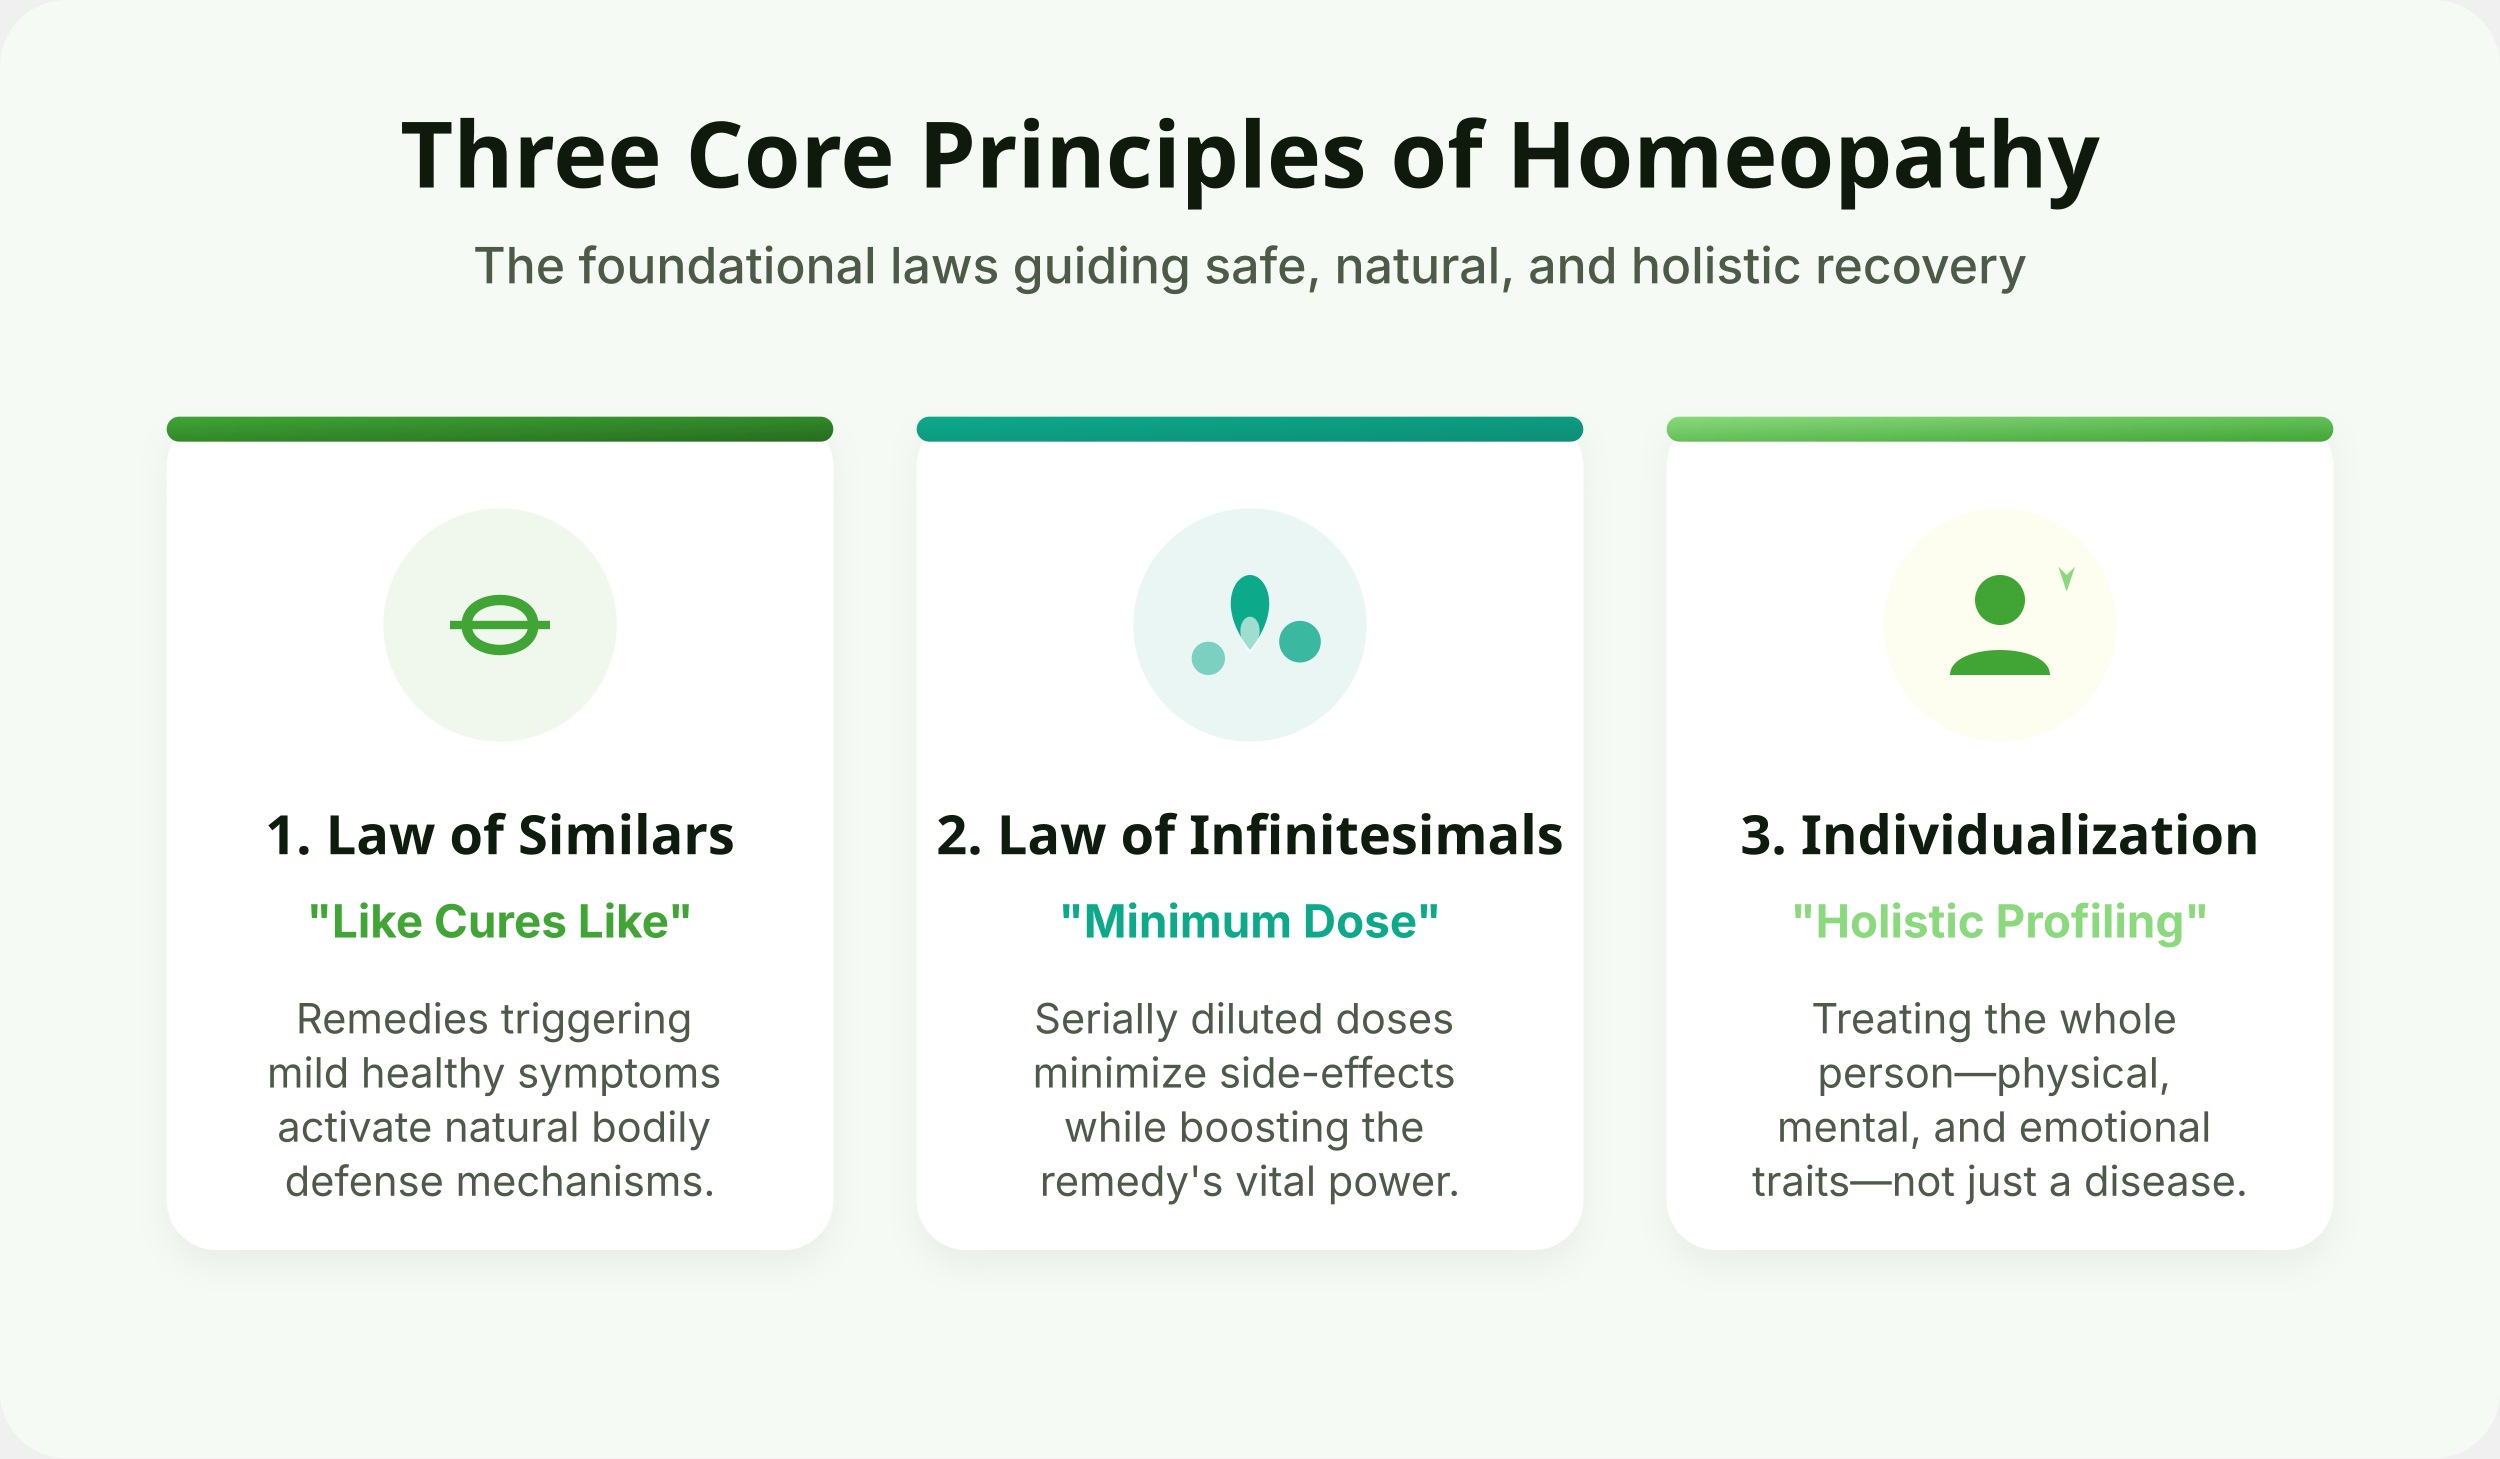
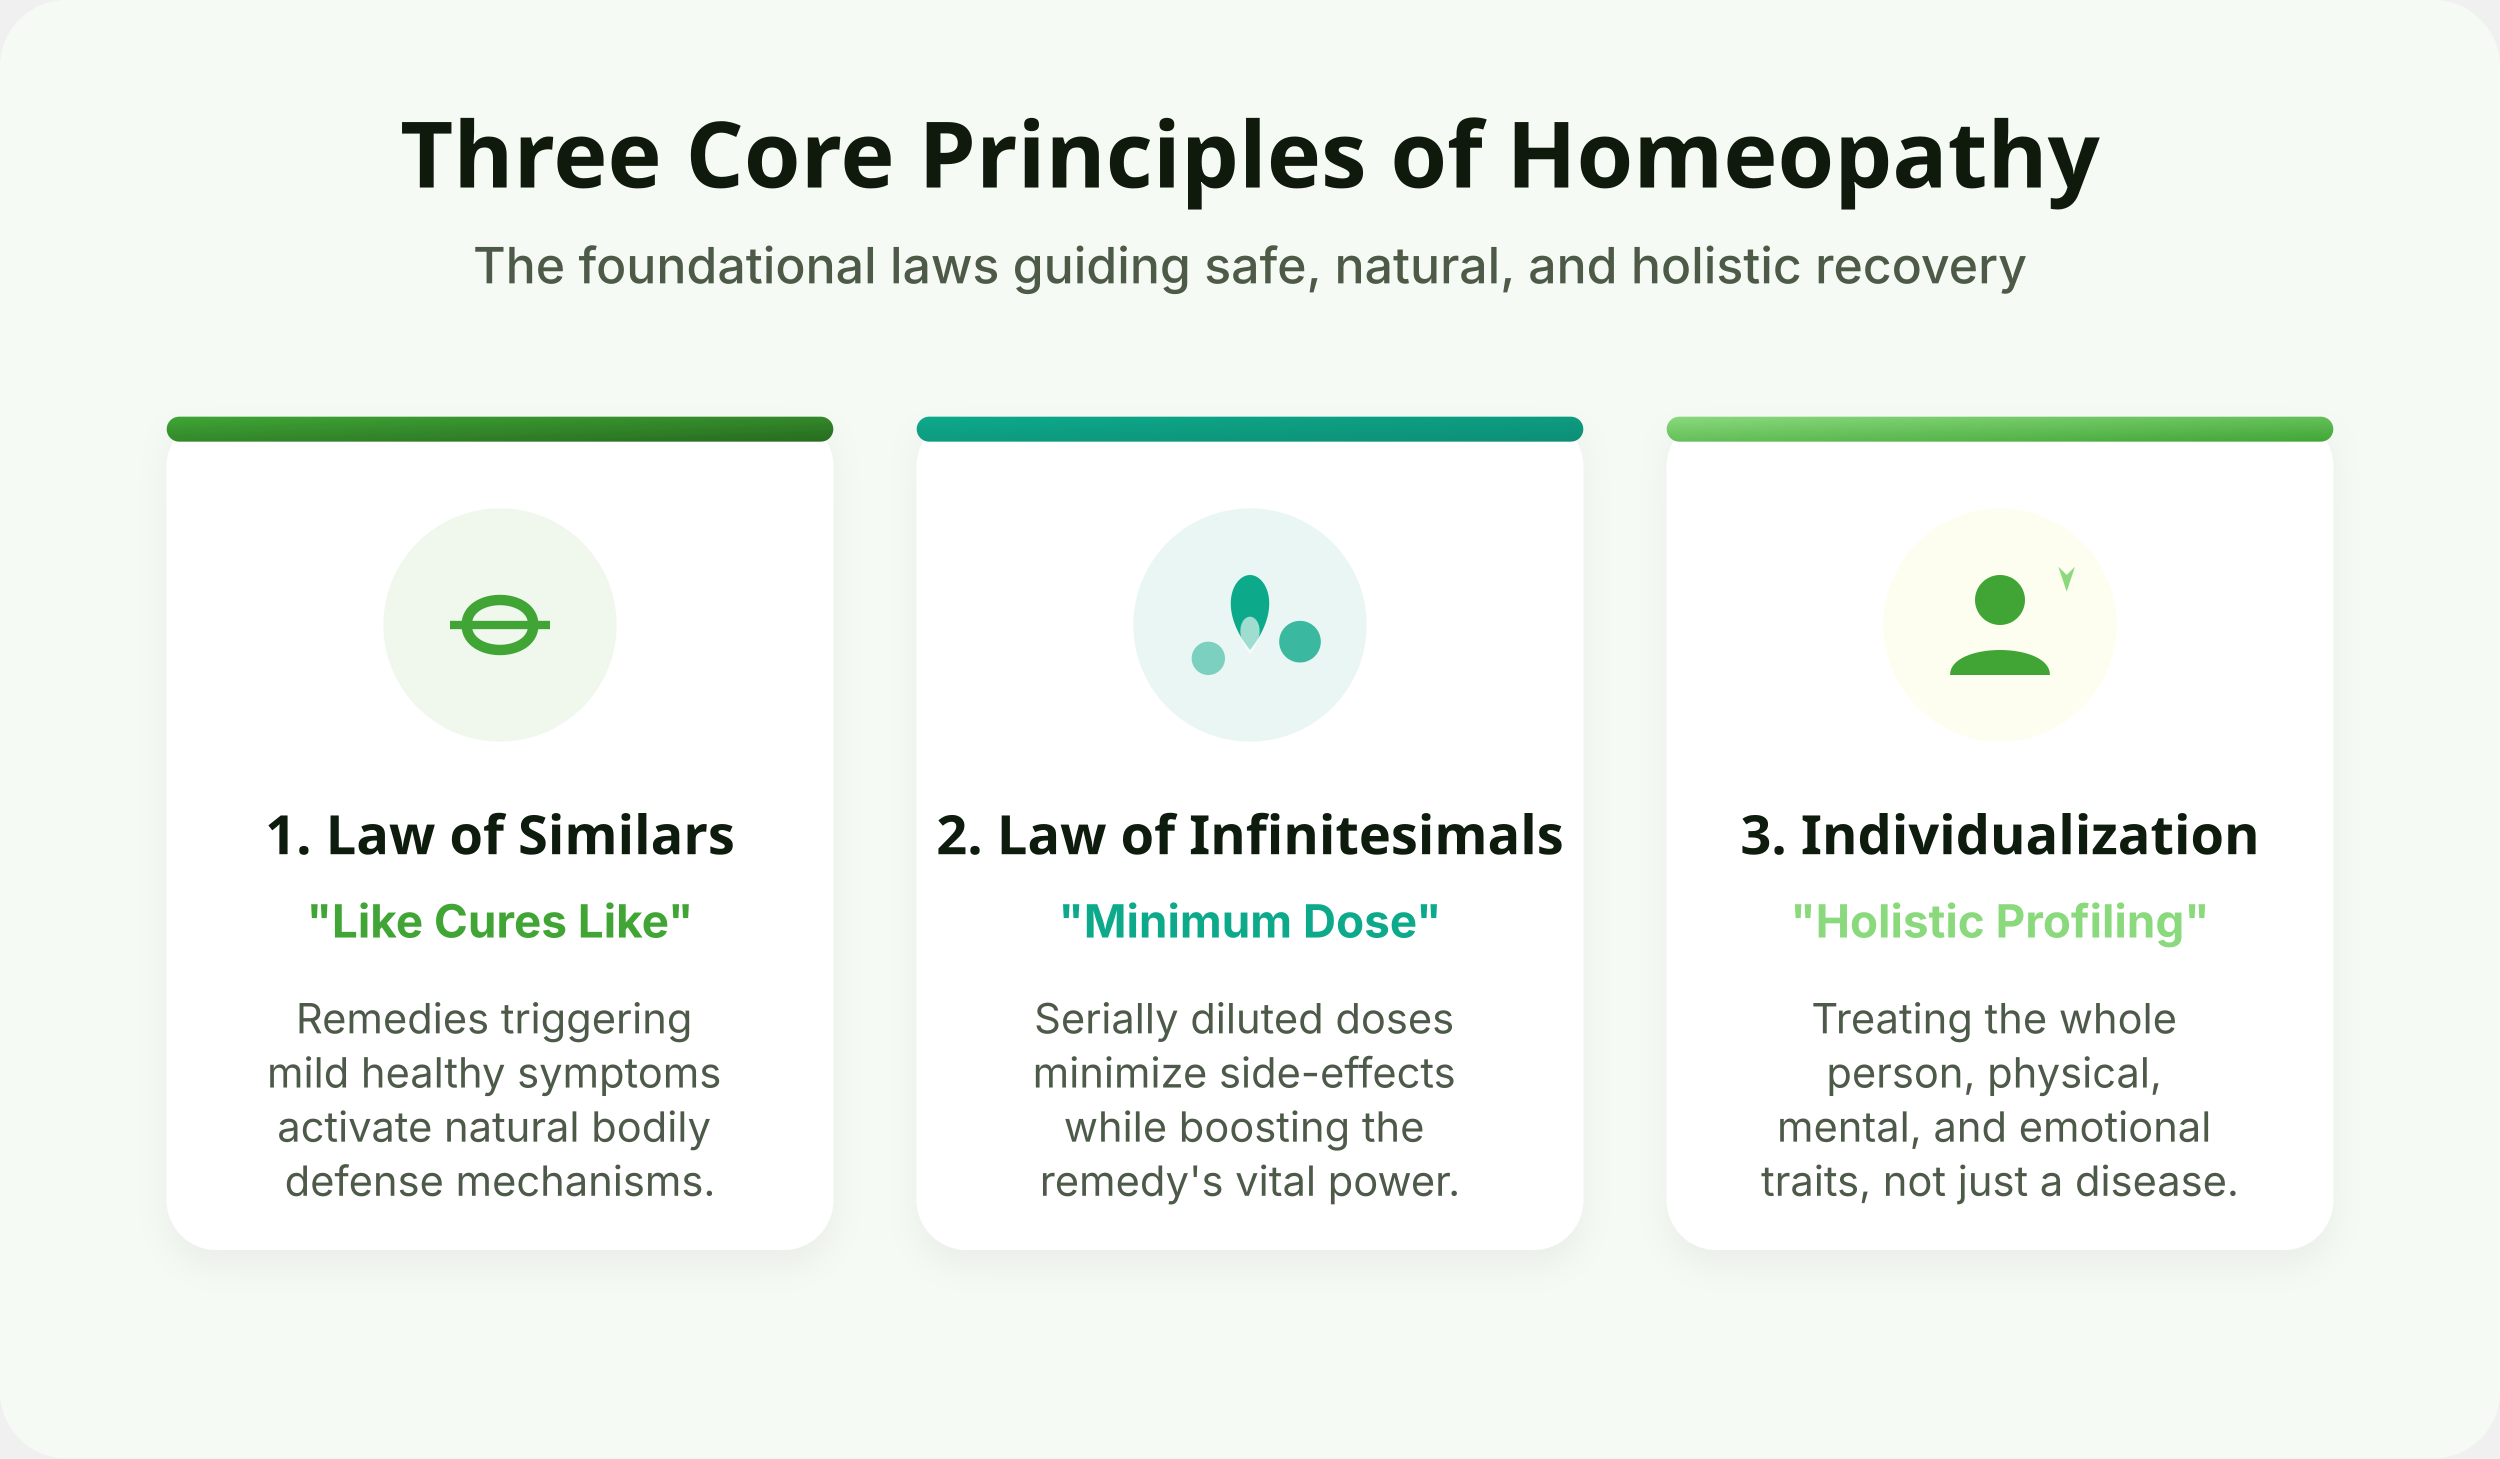
<svg xmlns="http://www.w3.org/2000/svg" viewBox="0 0 600 350" width="100%" height="100%">
  <defs>
    <linearGradient id="primary-grad" x1="0%" y1="0%" x2="100%" y2="100%">
      <stop offset="0%" stop-color="#3FA535" />
      <stop offset="100%" stop-color="#276B20" />
    </linearGradient>
    <linearGradient id="teal-grad" x1="0%" y1="0%" x2="100%" y2="100%">
      <stop offset="0%" stop-color="#0EA98B" />
      <stop offset="100%" stop-color="#0B8E75" />
    </linearGradient>
    <linearGradient id="accent-grad" x1="0%" y1="0%" x2="100%" y2="100%">
      <stop offset="0%" stop-color="#8AD97D" />
      <stop offset="100%" stop-color="#3FA535" />
    </linearGradient>
    <filter id="card-shadow" x="-10%" y="-10%" width="120%" height="120%">
      <feDropShadow dx="0" dy="4" stdDeviation="4" flood-color="#0F1A0D" flood-opacity="0.05" />
    </filter>
  </defs>
  <rect width="600" height="350" fill="#F6FAF4" rx="16" />
  <text x="300" y="45" font-family="'Plus Jakarta Sans', sans-serif" font-weight="800" font-size="22" fill="#0F1A0D" text-anchor="middle">Three Core Principles of Homeopathy</text>
  <text x="300" y="68" font-family="'Inter', sans-serif" font-weight="500" font-size="12" fill="#4D5A48" text-anchor="middle">The foundational laws guiding safe, natural, and holistic recovery</text>
  <g transform="translate(40, 100)" filter="url(#card-shadow)">
    <rect width="160" height="200" rx="12" fill="white" />
    <rect width="160" height="6" rx="3" fill="url(#primary-grad)" />
    <circle cx="80" cy="50" r="28" fill="#F0F8EE" />
    <path d="M 72,50 C 72,42 88,42 88,50 C 88,58 72,58 72,50 Z" fill="none" stroke="#3FA535" stroke-width="2.5" />
    <line x1="68" y1="50" x2="92" y2="50" stroke="#3FA535" stroke-width="2" />
    <text x="80" y="105" font-family="'Plus Jakarta Sans', sans-serif" font-weight="700" font-size="13" fill="#0F1A0D" text-anchor="middle">1. Law of Similars</text>
    <text x="80" y="125" font-family="'Inter', sans-serif" font-weight="700" font-size="11" fill="#3FA535" text-anchor="middle">"Like Cures Like"</text>
    <text x="80" y="148" font-family="'Inter', sans-serif" font-size="10" fill="#4D5A48" text-anchor="middle">
      <tspan x="80" dy="0">Remedies triggering</tspan>
      <tspan x="80" dy="13">mild healthy symptoms</tspan>
      <tspan x="80" dy="13">activate natural bodily</tspan>
      <tspan x="80" dy="13">defense mechanisms.</tspan>
    </text>
  </g>
  <g transform="translate(220, 100)" filter="url(#card-shadow)">
    <rect width="160" height="200" rx="12" fill="white" />
    <rect width="160" height="6" rx="3" fill="url(#teal-grad)" />
    <circle cx="80" cy="50" r="28" fill="#EAF6F4" />
    <path d="M 80,38 C 84,38 88,46 80,56 C 72,46 76,38 80,38 Z" fill="#0EA98B" />
    <path d="M 80,48 C 82,48 84,52 80,57 C 76,52 78,48 80,48 Z" fill="white" opacity="0.6" />
    <circle cx="70" cy="58" r="4" fill="#0EA98B" opacity="0.5" />
    <circle cx="92" cy="54" r="5" fill="#0EA98B" opacity="0.8" />
    <text x="80" y="105" font-family="'Plus Jakarta Sans', sans-serif" font-weight="700" font-size="13" fill="#0F1A0D" text-anchor="middle">2. Law of Infinitesimals</text>
    <text x="80" y="125" font-family="'Inter', sans-serif" font-weight="700" font-size="11" fill="#0EA98B" text-anchor="middle">"Minimum Dose"</text>
    <text x="80" y="148" font-family="'Inter', sans-serif" font-size="10" fill="#4D5A48" text-anchor="middle">
      <tspan x="80" dy="0">Serially diluted doses</tspan>
      <tspan x="80" dy="13">minimize side-effects</tspan>
      <tspan x="80" dy="13">while boosting the</tspan>
      <tspan x="80" dy="13">remedy's vital power.</tspan>
    </text>
  </g>
  <g transform="translate(400, 100)" filter="url(#card-shadow)">
    <rect width="160" height="200" rx="12" fill="white" />
    <rect width="160" height="6" rx="3" fill="url(#accent-grad)" />
    <circle cx="80" cy="50" r="28" fill="#FDFEEF" />
    <path d="M 80,38 A 6,6 0 1 0 80,50 A 6,6 0 1 0 80,38 Z" fill="#3FA535" />
    <path d="M 68,62 C 68,54 92,54 92,62 Z" fill="#3FA535" />
    <path d="M 94,36 L 96,38 L 98,36 L 96,42 Z" fill="#8AD97D" />
    <text x="80" y="105" font-family="'Plus Jakarta Sans', sans-serif" font-weight="700" font-size="13" fill="#0F1A0D" text-anchor="middle">3. Individualization</text>
    <text x="80" y="125" font-family="'Inter', sans-serif" font-weight="700" font-size="11" fill="#8AD97D" text-anchor="middle">"Holistic Profiling"</text>
    <text x="80" y="148" font-family="'Inter', sans-serif" font-size="10" fill="#4D5A48" text-anchor="middle">
      <tspan x="80" dy="0">Treating the whole</tspan>
-       <tspan x="80" dy="13">person—physical,</tspan>
+       <tspan x="80" dy="13">person, physical,</tspan>
      <tspan x="80" dy="13">mental, and emotional</tspan>
-       <tspan x="80" dy="13">traits—not just a disease.</tspan>
+       <tspan x="80" dy="13">traits, not just a disease.</tspan>
    </text>
  </g>
</svg>
